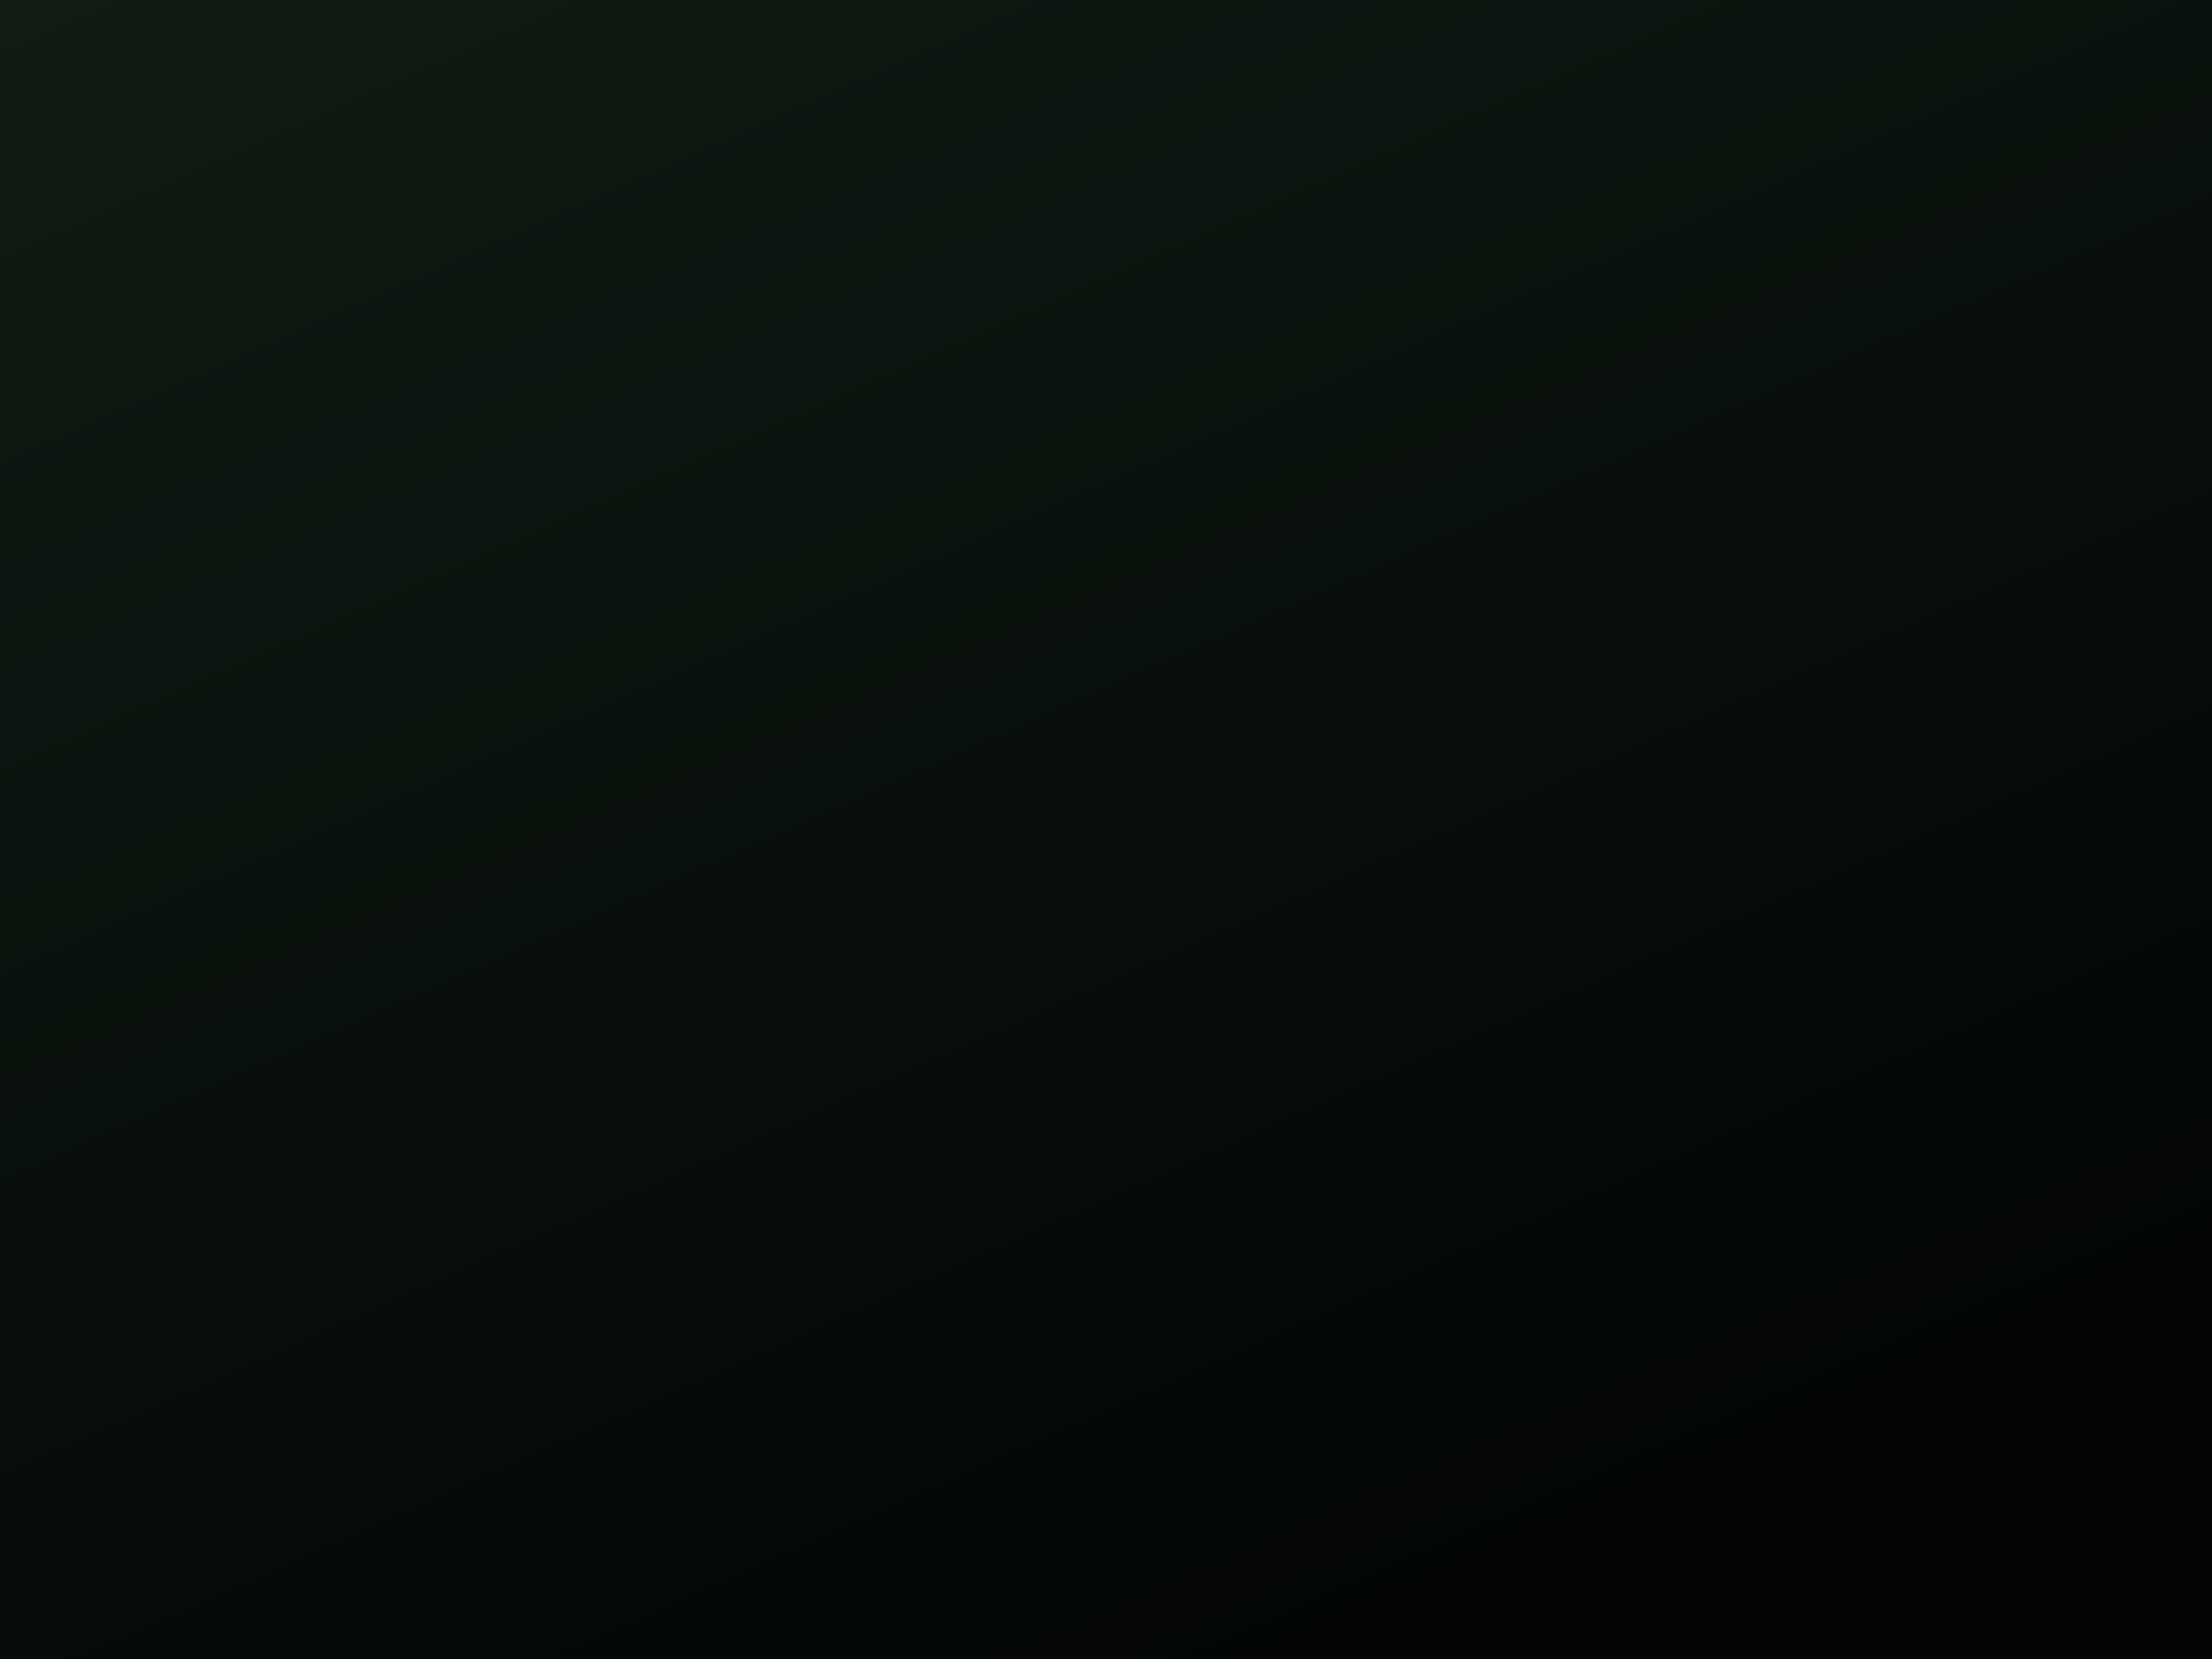
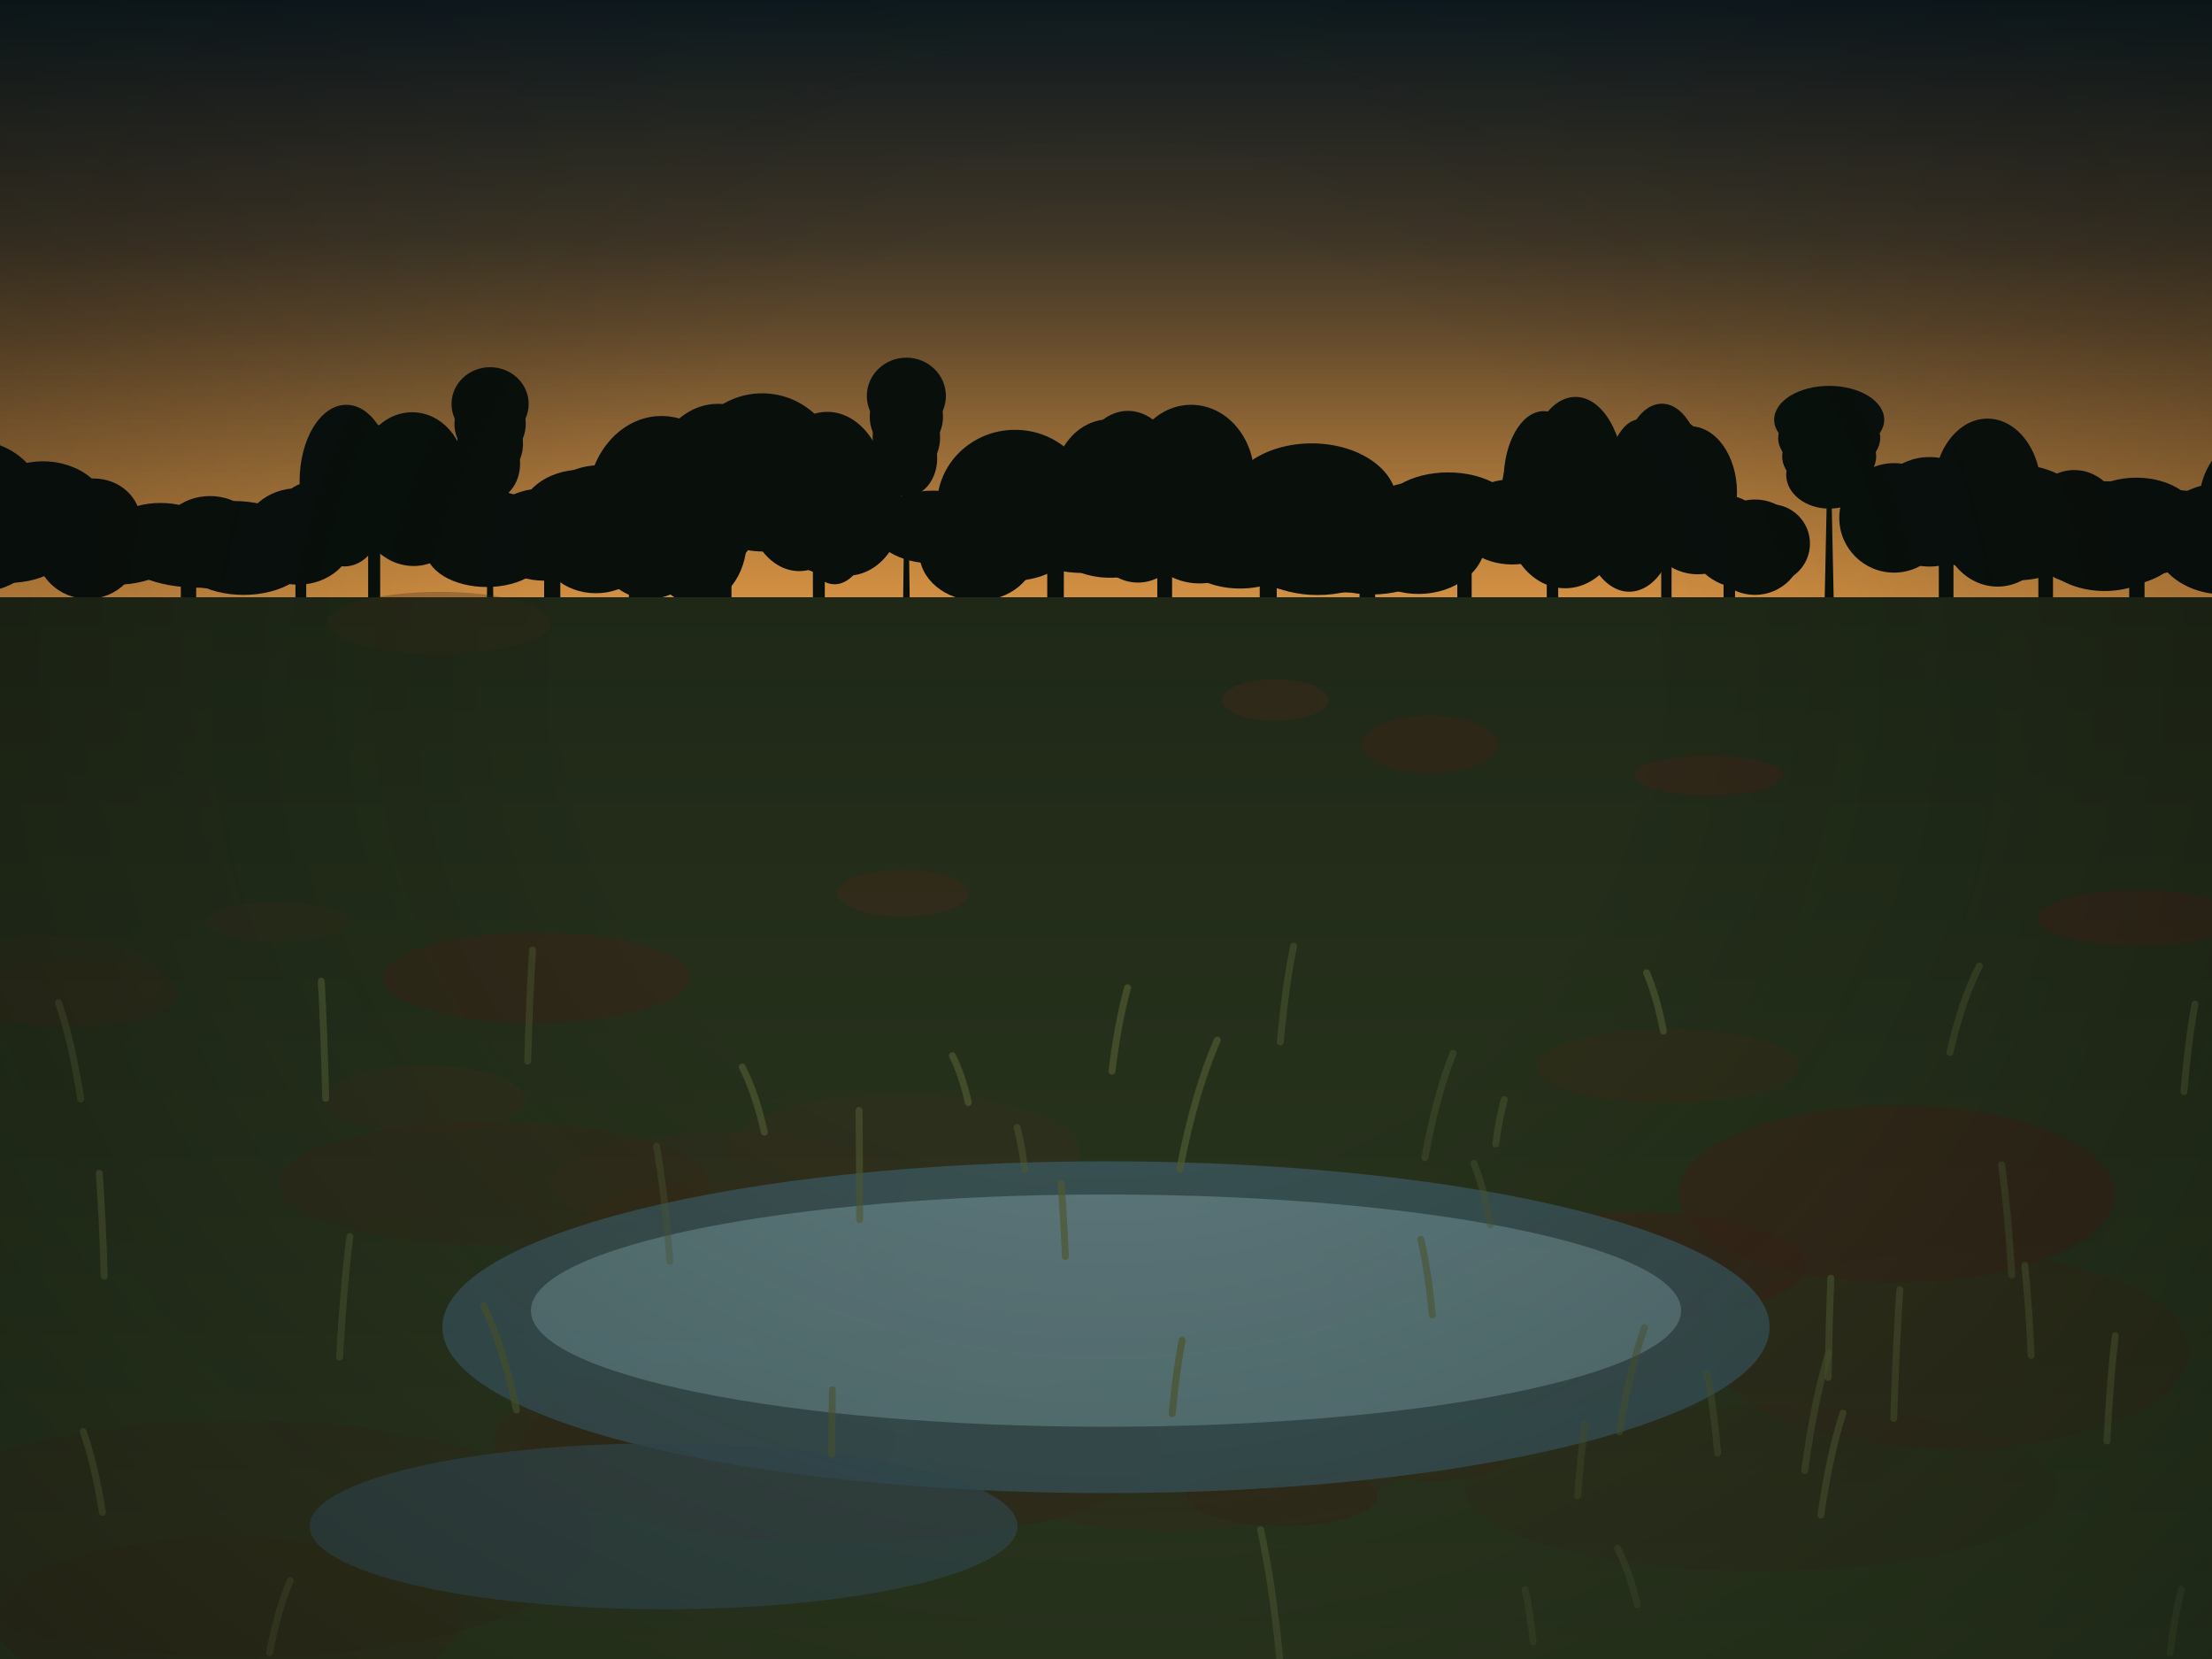
- <svg xmlns="http://www.w3.org/2000/svg" width="1600" height="1200" viewBox="0 0 1600 1200" preserveAspectRatio="xMidYMid slice">
-   <linearGradient id="g" x1="0" y1="0" x2=".6" y2="1">
-     <stop offset="0" stop-color="#101C14" />
-     <stop offset="1" stop-color="#030604" />
-   </linearGradient>
-   <rect width="1600" height="1200" fill="url(#g)" />
+ <svg xmlns="http://www.w3.org/2000/svg" width="1600" height="1200" viewBox="0 0 1600 1200" preserveAspectRatio="xMidYMid slice" role="img">
+   <defs>
+     <linearGradient id="before-03-before-l1" gradientUnits="userSpaceOnUse" x1="0" y1="0" x2="0" y2="432">
+       <stop offset="0" stop-color="#0E1A20" stop-opacity="1" />
+       <stop offset="0.4" stop-color="#3F3627" stop-opacity="1" />
+       <stop offset="0.7" stop-color="#825C30" stop-opacity="1" />
+       <stop offset="1" stop-color="#C9853A" stop-opacity="1" />
+     </linearGradient>
+     <linearGradient id="before-03-before-l2" gradientUnits="userSpaceOnUse" x1="0" y1="240" x2="0" y2="547.2">
+       <stop offset="0" stop-color="#FFC46A" stop-opacity="0" />
+       <stop offset="0.7" stop-color="#FFC46A" stop-opacity="0.2" />
+       <stop offset="1" stop-color="#FFC46A" stop-opacity="0" />
+     </linearGradient>
+     <linearGradient id="before-03-before-l3" gradientUnits="userSpaceOnUse" x1="0" y1="432" x2="0" y2="1200">
+       <stop offset="0" stop-color="#1F2817" stop-opacity="1" />
+       <stop offset="1" stop-color="#2D3A20" stop-opacity="1" />
+     </linearGradient>
+     <radialGradient id="before-03-before-r4" gradientUnits="userSpaceOnUse" cx="800" cy="504" r="1248" gradientTransform="translate(800 504) scale(1 0.9) translate(-800 -504)">
+       <stop offset="0.3" stop-color="#040705" stop-opacity="0" />
+       <stop offset="1" stop-color="#040705" stop-opacity="0.4" />
+     </radialGradient>
+   </defs>
+   <rect x="0" y="0" width="1600" height="434" fill="url(#before-03-before-l1)" />
+   <rect x="0" y="240" width="1600" height="307.2" fill="url(#before-03-before-l2)" />
+   <rect x="-320" y="432" width="2240" height="47.6" fill="#09100C" />
+   <ellipse cx="-115.4" cy="389.9" rx="48.4" ry="28.9" fill="#09100C" />
+   <ellipse cx="-155.7" cy="381.5" rx="54.7" ry="29.5" fill="#09100C" />
+   <ellipse cx="-119.2" cy="393.5" rx="41.4" ry="36.3" fill="#09100C" />
+   <ellipse cx="-155.3" cy="378.8" rx="40" ry="31.5" fill="#09100C" />
+   <ellipse cx="-171.6" cy="391.2" rx="49.5" ry="31.6" fill="#09100C" />
+   <rect x="-165.9" y="395.5" width="11.7" height="41.1" fill="#09100C" />
+   <ellipse cx="-88.1" cy="346.8" rx="33.4" ry="46.8" fill="#09100C" />
+   <ellipse cx="-134.2" cy="358.5" rx="32.5" ry="51.9" fill="#09100C" />
+   <ellipse cx="-139.1" cy="360.1" rx="33.9" ry="50.2" fill="#09100C" />
+   <ellipse cx="-98.8" cy="368.8" rx="31.6" ry="53.3" fill="#09100C" />
+   <ellipse cx="-130.3" cy="354.1" rx="33.1" ry="51" fill="#09100C" />
+   <rect x="-118.9" y="377.4" width="8.2" height="61.4" fill="#09100C" />
+   <ellipse cx="-116.7" cy="362.5" rx="59.8" ry="55" fill="#09100C" />
+   <ellipse cx="-24.6" cy="382.7" rx="61.3" ry="47.2" fill="#09100C" />
+   <ellipse cx="-40.9" cy="355.8" rx="44.5" ry="42.5" fill="#09100C" />
+   <ellipse cx="-22.9" cy="361.6" rx="53.5" ry="43.7" fill="#09100C" />
+   <ellipse cx="-41.1" cy="360.4" rx="49.5" ry="44.5" fill="#09100C" />
+   <rect x="-75.1" y="382.6" width="12.2" height="55.6" fill="#09100C" />
+   <ellipse cx="-16.5" cy="374.2" rx="35.8" ry="33.7" fill="#09100C" />
+   <ellipse cx="-16.3" cy="383.2" rx="55.3" ry="34.6" fill="#09100C" />
+   <ellipse cx="6.3" cy="391.7" rx="47" ry="29.9" fill="#09100C" />
+   <ellipse cx="21.6" cy="384.4" rx="41.4" ry="30" fill="#09100C" />
+   <ellipse cx="-11.6" cy="376.7" rx="40.1" ry="27.7" fill="#09100C" />
+   <rect x="-24.3" y="395.9" width="10.8" height="40.6" fill="#09100C" />
+   <ellipse cx="67.7" cy="376.8" rx="33.9" ry="30.7" fill="#09100C" />
+   <ellipse cx="63.5" cy="396.1" rx="37.9" ry="37.1" fill="#09100C" />
+   <ellipse cx="41.9" cy="379.1" rx="34.3" ry="33.3" fill="#09100C" />
+   <ellipse cx="84.3" cy="394.9" rx="47.8" ry="28" fill="#09100C" />
+   <ellipse cx="31.1" cy="372.8" rx="48.2" ry="39.1" fill="#09100C" />
+   <rect x="56.9" y="395.7" width="9.8" height="40.8" fill="#09100C" />
+   <ellipse cx="169" cy="387.2" rx="47.7" ry="24.8" fill="#09100C" />
+   <ellipse cx="176.2" cy="400.1" rx="49.7" ry="30.2" fill="#09100C" />
+   <ellipse cx="151.9" cy="392.2" rx="37.7" ry="33.4" fill="#09100C" />
+   <ellipse cx="144.1" cy="401.1" rx="56.3" ry="24" fill="#09100C" />
+   <ellipse cx="116.1" cy="391.2" rx="42.4" ry="27.4" fill="#09100C" />
+   <rect x="130.8" y="401.7" width="11.1" height="34.1" fill="#09100C" />
+   <ellipse cx="231.4" cy="378.9" rx="34.8" ry="31.7" fill="#09100C" />
+   <ellipse cx="215.6" cy="388" rx="40.2" ry="34.9" fill="#09100C" />
+   <ellipse cx="249.1" cy="376.7" rx="26.7" ry="33" fill="#09100C" />
+   <ellipse cx="236.3" cy="380.9" rx="26.7" ry="30.9" fill="#09100C" />
+   <ellipse cx="244.7" cy="379.7" rx="39" ry="25.8" fill="#09100C" />
+   <rect x="213.7" y="399.8" width="7.8" height="36.2" fill="#09100C" />
+   <ellipse cx="250.5" cy="348.3" rx="33.8" ry="55.5" fill="#09100C" />
+   <ellipse cx="294.2" cy="354" rx="36.9" ry="49.4" fill="#09100C" />
+   <ellipse cx="299.2" cy="358.5" rx="42.9" ry="50.9" fill="#09100C" />
+   <ellipse cx="278.2" cy="348.7" rx="37" ry="41.5" fill="#09100C" />
+   <ellipse cx="298.1" cy="341" rx="38.1" ry="42.8" fill="#09100C" />
+   <rect x="266.3" y="378.6" width="8.7" height="60.1" fill="#09100C" />
+   <path d="M 351.7 468 L 354.5 265.5 L 357.3 468 Z" fill="#09100C" />
+   <ellipse cx="354.5" cy="292.2" rx="27.9" ry="26.6" fill="#09100C" />
+   <ellipse cx="354.5" cy="306.6" rx="25.8" ry="26.6" fill="#09100C" />
+   <ellipse cx="354.5" cy="321" rx="23.8" ry="26.6" fill="#09100C" />
+   <ellipse cx="354.5" cy="335.4" rx="21.7" ry="26.6" fill="#09100C" />
+   <ellipse cx="431" cy="393.4" rx="41.1" ry="35.7" fill="#09100C" />
+   <ellipse cx="393.7" cy="386.6" rx="44.6" ry="33.4" fill="#09100C" />
+   <ellipse cx="352.1" cy="397.8" rx="44.1" ry="26.8" fill="#09100C" />
+   <ellipse cx="418.1" cy="383.4" rx="46.4" ry="25.3" fill="#09100C" />
+   <ellipse cx="355.1" cy="388.8" rx="42.9" ry="33.8" fill="#09100C" />
+   <rect x="393.6" y="399.2" width="11.7" height="36.9" fill="#09100C" />
+   <ellipse cx="420.7" cy="374.6" rx="45.1" ry="34.9" fill="#09100C" />
+   <ellipse cx="504" cy="390.5" rx="36.2" ry="46.4" fill="#09100C" />
+   <ellipse cx="433.9" cy="375.9" rx="45.9" ry="39.4" fill="#09100C" />
+   <ellipse cx="469.7" cy="389" rx="40.6" ry="44.2" fill="#09100C" />
+   <ellipse cx="480.2" cy="376.3" rx="49.6" ry="38.8" fill="#09100C" />
+   <rect x="454.9" y="391.1" width="10.7" height="46" fill="#09100C" />
+   <ellipse cx="551.3" cy="341.7" rx="56.4" ry="57.2" fill="#09100C" />
+   <ellipse cx="493.2" cy="370.4" rx="57.1" ry="50.5" fill="#09100C" />
+   <ellipse cx="501.8" cy="373.6" rx="41.4" ry="56.7" fill="#09100C" />
+   <ellipse cx="478.5" cy="363.8" rx="53.7" ry="62.9" fill="#09100C" />
+   <ellipse cx="519.4" cy="347.4" rx="47.6" ry="55.3" fill="#09100C" />
+   <rect x="517.9" y="376.9" width="11.2" height="62" fill="#09100C" />
+   <ellipse cx="578.1" cy="361.9" rx="38.2" ry="51.2" fill="#09100C" />
+   <ellipse cx="612.9" cy="368.5" rx="39.7" ry="47.9" fill="#09100C" />
+   <ellipse cx="585" cy="350.3" rx="39.4" ry="47.9" fill="#09100C" />
+   <ellipse cx="598.4" cy="356.6" rx="43.1" ry="58.7" fill="#09100C" />
+   <ellipse cx="603.7" cy="363" rx="29.7" ry="59.6" fill="#09100C" />
+   <rect x="588" y="377.5" width="8.6" height="61.4" fill="#09100C" />
+   <path d="M 652.8 468 L 655.6 258.7 L 658.5 468 Z" fill="#09100C" />
+   <ellipse cx="655.6" cy="286.4" rx="28.6" ry="27.7" fill="#09100C" />
+   <ellipse cx="655.6" cy="301.5" rx="26.5" ry="27.7" fill="#09100C" />
+   <ellipse cx="655.6" cy="316.5" rx="24.4" ry="27.7" fill="#09100C" />
+   <ellipse cx="655.6" cy="331.5" rx="22.3" ry="27.7" fill="#09100C" />
+   <ellipse cx="732.6" cy="390.4" rx="32.4" ry="30.3" fill="#09100C" />
+   <ellipse cx="710.4" cy="388.8" rx="37.5" ry="34.7" fill="#09100C" />
+   <ellipse cx="674.8" cy="381.2" rx="43.4" ry="26.3" fill="#09100C" />
+   <ellipse cx="714.6" cy="383.2" rx="45.9" ry="28.1" fill="#09100C" />
+   <ellipse cx="707.1" cy="399.4" rx="42.2" ry="35.2" fill="#09100C" />
+   <rect x="697.2" y="399.5" width="9.7" height="36.6" fill="#09100C" />
+   <ellipse cx="802.9" cy="378.3" rx="50.5" ry="39.6" fill="#09100C" />
+   <ellipse cx="733.1" cy="369.6" rx="53.7" ry="45.1" fill="#09100C" />
+   <ellipse cx="802.4" cy="350" rx="40.3" ry="46.7" fill="#09100C" />
+   <ellipse cx="734.2" cy="365.4" rx="56.4" ry="54.5" fill="#09100C" />
+   <ellipse cx="782.1" cy="369.4" rx="57.9" ry="45" fill="#09100C" />
+   <rect x="757.5" y="380.9" width="12" height="57.5" fill="#09100C" />
+   <ellipse cx="823.1" cy="364" rx="42.1" ry="57.4" fill="#09100C" />
+   <ellipse cx="815.9" cy="348.5" rx="37.5" ry="51.3" fill="#09100C" />
+   <ellipse cx="870.9" cy="355.1" rx="36.4" ry="39.5" fill="#09100C" />
+   <ellipse cx="825.7" cy="357" rx="49.8" ry="52.3" fill="#09100C" />
+   <ellipse cx="861.6" cy="344.7" rx="45.6" ry="51.9" fill="#09100C" />
+   <rect x="837.1" y="381.1" width="10.7" height="57.2" fill="#09100C" />
+   <ellipse cx="897" cy="386.1" rx="52.9" ry="39.6" fill="#09100C" />
+   <ellipse cx="867.6" cy="374.8" rx="46.6" ry="47.2" fill="#09100C" />
+   <ellipse cx="953.5" cy="377.3" rx="52.1" ry="35.4" fill="#09100C" />
+   <ellipse cx="869.2" cy="364.2" rx="40.7" ry="34.7" fill="#09100C" />
+   <ellipse cx="948.8" cy="363.1" rx="61.5" ry="42.4" fill="#09100C" />
+   <rect x="911.2" y="390.4" width="12.3" height="46.8" fill="#09100C" />
+   <ellipse cx="953.1" cy="398.3" rx="54.2" ry="32.1" fill="#09100C" />
+   <ellipse cx="987.6" cy="391.5" rx="42.6" ry="34.3" fill="#09100C" />
+   <ellipse cx="992.4" cy="397.4" rx="53.2" ry="32.6" fill="#09100C" />
+   <ellipse cx="945.6" cy="398.9" rx="52.4" ry="29.3" fill="#09100C" />
+   <ellipse cx="974.8" cy="395" rx="40.7" ry="33.6" fill="#09100C" />
+   <rect x="983.4" y="401.7" width="11.3" height="34" fill="#09100C" />
+   <ellipse cx="1029.4" cy="383.4" rx="51.6" ry="35.3" fill="#09100C" />
+   <ellipse cx="1047.5" cy="371" rx="49" ry="29.3" fill="#09100C" />
+   <ellipse cx="1026" cy="391.7" rx="48.5" ry="37.9" fill="#09100C" />
+   <ellipse cx="1093.8" cy="377.5" rx="40.7" ry="30.8" fill="#09100C" />
+   <ellipse cx="1019.8" cy="392.5" rx="47.4" ry="33.8" fill="#09100C" />
+   <rect x="1054.1" y="394.3" width="10.4" height="42.5" fill="#09100C" />
+   <ellipse cx="1116.6" cy="347.6" rx="29" ry="50.2" fill="#09100C" />
+   <ellipse cx="1124" cy="361" rx="38.4" ry="56.2" fill="#09100C" />
+   <ellipse cx="1137.2" cy="370.8" rx="42" ry="45.8" fill="#09100C" />
+   <ellipse cx="1132.1" cy="374.9" rx="42.3" ry="50.6" fill="#09100C" />
+   <ellipse cx="1139.6" cy="348" rx="35.5" ry="60.9" fill="#09100C" />
+   <rect x="1118.8" y="378.3" width="8.3" height="60.4" fill="#09100C" />
+   <ellipse cx="1178.5" cy="371.4" rx="35.1" ry="56.6" fill="#09100C" />
+   <ellipse cx="1222.4" cy="356.1" rx="34" ry="47.8" fill="#09100C" />
+   <ellipse cx="1186.5" cy="354.3" rx="25.3" ry="51.1" fill="#09100C" />
+   <ellipse cx="1206.1" cy="347.3" rx="34.9" ry="46.1" fill="#09100C" />
+   <ellipse cx="1202.1" cy="347.8" rx="30.4" ry="55.8" fill="#09100C" />
+   <rect x="1201.6" y="374.9" width="7.5" height="64.3" fill="#09100C" />
+   <ellipse cx="1249.1" cy="388.1" rx="27.9" ry="29.6" fill="#09100C" />
+   <ellipse cx="1280.7" cy="393.2" rx="28.5" ry="28.5" fill="#09100C" />
+   <ellipse cx="1269.4" cy="395.8" rx="34.7" ry="34.5" fill="#09100C" />
+   <ellipse cx="1228" cy="382.4" rx="35.6" ry="33" fill="#09100C" />
+   <ellipse cx="1264" cy="394.8" rx="40.3" ry="31.2" fill="#09100C" />
+   <rect x="1246.7" y="399.8" width="8.3" height="36.2" fill="#09100C" />
+   <path d="M 1319.1 468 L 1323.1 279.2 L 1327.1 468 Z" fill="#09100C" />
+   <ellipse cx="1323.1" cy="303.6" rx="39.8" ry="24.5" fill="#09100C" />
+   <ellipse cx="1323.1" cy="316.9" rx="36.9" ry="24.5" fill="#09100C" />
+   <ellipse cx="1323.1" cy="330.1" rx="34" ry="24.5" fill="#09100C" />
+   <ellipse cx="1323.1" cy="343.4" rx="31.1" ry="24.5" fill="#09100C" />
+   <ellipse cx="1370" cy="374.6" rx="39.6" ry="39.6" fill="#09100C" />
+   <ellipse cx="1440.4" cy="368.2" rx="43.6" ry="37.5" fill="#09100C" />
+   <ellipse cx="1415.5" cy="375.3" rx="39.2" ry="32.9" fill="#09100C" />
+   <ellipse cx="1433.3" cy="382.4" rx="41.9" ry="29.8" fill="#09100C" />
+   <ellipse cx="1395.7" cy="370.2" rx="41.9" ry="39.6" fill="#09100C" />
+   <rect x="1402.4" y="393.5" width="10.6" height="43.3" fill="#09100C" />
+   <ellipse cx="1437.6" cy="354.2" rx="38.8" ry="51.4" fill="#09100C" />
+   <ellipse cx="1459.7" cy="378" rx="53.2" ry="41.7" fill="#09100C" />
+   <ellipse cx="1444.9" cy="377.5" rx="41.4" ry="46.8" fill="#09100C" />
+   <ellipse cx="1500.4" cy="380.6" rx="35.7" ry="40.6" fill="#09100C" />
+   <ellipse cx="1451" cy="381.1" rx="50.4" ry="36.7" fill="#09100C" />
+   <rect x="1474.4" y="384.1" width="10.6" height="53.9" fill="#09100C" />
+   <ellipse cx="1545.3" cy="376.9" rx="45.8" ry="31.4" fill="#09100C" />
+   <ellipse cx="1551.5" cy="383.9" rx="46.2" ry="32.2" fill="#09100C" />
+   <ellipse cx="1526.6" cy="395.6" rx="51.1" ry="29.1" fill="#09100C" />
+   <ellipse cx="1522.3" cy="387.8" rx="52.9" ry="39.7" fill="#09100C" />
+   <ellipse cx="1570" cy="384.2" rx="54.3" ry="29.9" fill="#09100C" />
+   <rect x="1540.1" y="395.7" width="11.1" height="40.9" fill="#09100C" />
+   <ellipse cx="1668.2" cy="367.4" rx="35.3" ry="40.5" fill="#09100C" />
+   <ellipse cx="1657.2" cy="379.3" rx="37.4" ry="42.6" fill="#09100C" />
+   <ellipse cx="1643.3" cy="374.8" rx="38.6" ry="35.4" fill="#09100C" />
+   <ellipse cx="1649.3" cy="391.3" rx="34.1" ry="42.3" fill="#09100C" />
+   <ellipse cx="1608.3" cy="389.6" rx="50.8" ry="40.3" fill="#09100C" />
+   <rect x="1626.3" y="393.2" width="10" height="43.7" fill="#09100C" />
+   <ellipse cx="1658.6" cy="352.7" rx="41.3" ry="51.8" fill="#09100C" />
+   <ellipse cx="1686.7" cy="368.1" rx="49.1" ry="54.8" fill="#09100C" />
+   <ellipse cx="1638" cy="370" rx="43.1" ry="47.3" fill="#09100C" />
+   <ellipse cx="1662.1" cy="358.8" rx="39.1" ry="37.5" fill="#09100C" />
+   <ellipse cx="1642.5" cy="363.2" rx="51.7" ry="52.6" fill="#09100C" />
+   <rect x="1671.6" y="383.9" width="11.4" height="54.1" fill="#09100C" />
+   <path d="M 1730.2 468 L 1734.1 281.3 L 1738.1 468 Z" fill="#09100C" />
+   <ellipse cx="1734.1" cy="305.4" rx="39.4" ry="24.1" fill="#09100C" />
+   <ellipse cx="1734.1" cy="318.5" rx="36.5" ry="24.1" fill="#09100C" />
+   <ellipse cx="1734.1" cy="331.6" rx="33.6" ry="24.1" fill="#09100C" />
+   <ellipse cx="1734.1" cy="344.6" rx="30.7" ry="24.1" fill="#09100C" />
+   <rect x="0" y="432" width="1600" height="768" fill="url(#before-03-before-l3)" />
+   <ellipse cx="772.6" cy="938.8" rx="197" ry="73.9" fill="#3A2317" opacity="0.5" />
+   <ellipse cx="387.9" cy="707.1" rx="111.3" ry="32.7" fill="#3A2317" opacity="0.5" />
+   <ellipse cx="1371.9" cy="863.6" rx="157.8" ry="64" fill="#3A2417" opacity="0.6" />
+   <ellipse cx="526.3" cy="855.6" rx="128.5" ry="36.3" fill="#352C1B" opacity="0.4" />
+   <ellipse cx="653.3" cy="646" rx="47.7" ry="16.8" fill="#362B1A" opacity="0.7" />
+   <ellipse cx="307.5" cy="795.3" rx="72.4" ry="24.7" fill="#342E1B" opacity="0.5" />
+   <ellipse cx="829.3" cy="912.9" rx="183.1" ry="50.3" fill="#392518" opacity="0.7" />
+   <ellipse cx="1411.5" cy="977.1" rx="172.2" ry="70.9" fill="#352B1A" opacity="0.5" />
+   <ellipse cx="165.3" cy="1172.6" rx="168.5" ry="60.8" fill="#362A1A" opacity="0.4" />
+   <ellipse cx="1206.4" cy="771" rx="94.5" ry="26.9" fill="#352B1A" opacity="0.5" />
+   <ellipse cx="681.4" cy="953.5" rx="141.6" ry="58" fill="#392518" opacity="0.4" />
+   <ellipse cx="1236.1" cy="560.9" rx="53.8" ry="14.3" fill="#392417" opacity="0.6" />
+   <ellipse cx="1033.7" cy="1050.8" rx="59.4" ry="21" fill="#342E1B" opacity="0.6" />
+   <ellipse cx="763.6" cy="997.6" rx="131.2" ry="40.4" fill="#392417" opacity="0.3" />
+   <ellipse cx="52" cy="718.7" rx="76.4" ry="24.4" fill="#382718" opacity="0.3" />
+   <ellipse cx="502.3" cy="1043.2" rx="144.9" ry="57.5" fill="#342D1B" opacity="0.6" />
+   <ellipse cx="1546.7" cy="664" rx="73" ry="20.2" fill="#382718" opacity="0.7" />
+   <ellipse cx="653.2" cy="833.3" rx="127.9" ry="42.3" fill="#342E1B" opacity="0.4" />
+   <ellipse cx="927.2" cy="1082.2" rx="69" ry="21.8" fill="#392518" opacity="0.5" />
+   <ellipse cx="608.3" cy="1047.3" rx="231.2" ry="68.8" fill="#352C1B" opacity="0.6" />
+   <ellipse cx="1274.1" cy="1076.5" rx="214.6" ry="60" fill="#352D1B" opacity="0.3" />
+   <ellipse cx="357" cy="856" rx="155.7" ry="44.8" fill="#372819" opacity="0.4" />
+   <ellipse cx="618" cy="945.6" rx="50.9" ry="18.5" fill="#352B1A" opacity="0.6" />
+   <ellipse cx="1180.8" cy="915.6" rx="124.8" ry="39.1" fill="#3A2417" opacity="0.6" />
+   <ellipse cx="200.6" cy="666.7" rx="51.7" ry="14.2" fill="#352C1A" opacity="0.3" />
+   <ellipse cx="525.3" cy="886.4" rx="104.9" ry="33" fill="#382719" opacity="0.3" />
+   <ellipse cx="33" cy="708.8" rx="84.1" ry="31.8" fill="#342D1B" opacity="0.3" />
+   <ellipse cx="922.5" cy="506.4" rx="38.5" ry="15.1" fill="#372819" opacity="0.6" />
+   <ellipse cx="317.9" cy="450.5" rx="80.8" ry="22.4" fill="#372919" opacity="0.3" />
+   <ellipse cx="1089.3" cy="961.1" rx="149" ry="58.8" fill="#392518" opacity="0.6" />
+   <ellipse cx="172.7" cy="1113.3" rx="256.2" ry="85.7" fill="#352D1B" opacity="0.4" />
+   <ellipse cx="491.3" cy="925.6" rx="132.6" ry="44.8" fill="#362A1A" opacity="0.7" />
+   <ellipse cx="848" cy="1033.6" rx="187.7" ry="73.6" fill="#352C1B" opacity="0.4" />
+   <ellipse cx="1034.3" cy="538.5" rx="49.6" ry="20.7" fill="#3A2317" opacity="0.5" />
+   <ellipse cx="800" cy="960" rx="480" ry="120" fill="#3B565D" opacity="0.8" />
+   <ellipse cx="800" cy="948" rx="416" ry="84" fill="#8AAEB3" opacity="0.4" />
+   <ellipse cx="480" cy="1104" rx="256" ry="60" fill="#354D53" opacity="0.7" />
+   <path d="M 1184.3 1160.8 Q 1178.6 1136.3 1170 1119.9" fill="none" stroke="#4E5832" stroke-width="5" stroke-linecap="round" stroke-linejoin="round" opacity="0.4" />
+   <path d="M 621.8 882.2 Q 621.7 834.8 621.4 803.2" fill="none" stroke="#4E5832" stroke-width="5" stroke-linecap="round" stroke-linejoin="round" opacity="0.6" />
+   <path d="M 1078.1 885.9 Q 1073.3 859.3 1066.1 841.5" fill="none" stroke="#4E5832" stroke-width="5" stroke-linecap="round" stroke-linejoin="round" opacity="0.4" />
+   <path d="M 1410.4 761.3 Q 1419 723.7 1431.7 698.7" fill="none" stroke="#4E5832" stroke-width="5" stroke-linecap="round" stroke-linejoin="round" opacity="0.5" />
+   <path d="M 853.4 845.6 Q 864.2 789.6 880.5 752.4" fill="none" stroke="#4E5832" stroke-width="5" stroke-linecap="round" stroke-linejoin="round" opacity="0.7" />
+   <path d="M 741.2 846 Q 739 827.8 735.7 815.6" fill="none" stroke="#4E5832" stroke-width="5" stroke-linecap="round" stroke-linejoin="round" opacity="0.5" />
+   <path d="M 58.4 795 Q 52 753.3 42.4 725.4" fill="none" stroke="#4E5832" stroke-width="5" stroke-linecap="round" stroke-linejoin="round" opacity="0.5" />
+   <path d="M 1030.7 837.4 Q 1038.9 792 1051.1 761.8" fill="none" stroke="#4E5832" stroke-width="5" stroke-linecap="round" stroke-linejoin="round" opacity="0.4" />
+   <path d="M 74.1 1094 Q 68.5 1058.9 60.2 1035.5" fill="none" stroke="#4E5832" stroke-width="5" stroke-linecap="round" stroke-linejoin="round" opacity="0.7" />
+   <path d="M 1524 1042.3 Q 1526.4 996.6 1530 966.1" fill="none" stroke="#4E5832" stroke-width="5" stroke-linecap="round" stroke-linejoin="round" opacity="0.7" />
+   <path d="M 195 1195.5 Q 201 1164.2 209.9 1143.4" fill="none" stroke="#4E5832" stroke-width="5" stroke-linecap="round" stroke-linejoin="round" opacity="0.5" />
+   <path d="M 1203.2 745.8 Q 1198.3 720.5 1191 703.6" fill="none" stroke="#4E5832" stroke-width="5" stroke-linecap="round" stroke-linejoin="round" opacity="0.7" />
+   <path d="M 1171.4 1035.6 Q 1178.7 990.5 1189.5 960.4" fill="none" stroke="#4E5832" stroke-width="5" stroke-linecap="round" stroke-linejoin="round" opacity="0.5" />
+   <path d="M 804.3 774.9 Q 808.8 738.6 815.6 714.5" fill="none" stroke="#4E5832" stroke-width="5" stroke-linecap="round" stroke-linejoin="round" opacity="0.7" />
+   <path d="M 381.7 767.6 Q 383.1 719.4 385.2 687.2" fill="none" stroke="#4E5832" stroke-width="5" stroke-linecap="round" stroke-linejoin="round" opacity="0.5" />
+   <path d="M 1579.7 789.7 Q 1582.9 751.7 1587.7 726.3" fill="none" stroke="#4E5832" stroke-width="5" stroke-linecap="round" stroke-linejoin="round" opacity="0.6" />
+   <path d="M 1081.9 827.5 Q 1084.4 808.2 1088.1 795.4" fill="none" stroke="#4E5832" stroke-width="5" stroke-linecap="round" stroke-linejoin="round" opacity="0.5" />
+   <path d="M 1569.7 1195.5 Q 1573 1168 1577.9 1149.7" fill="none" stroke="#4E5832" stroke-width="5" stroke-linecap="round" stroke-linejoin="round" opacity="0.4" />
+   <path d="M 1455.2 922.2 Q 1452.2 874.4 1447.8 842.5" fill="none" stroke="#4E5832" stroke-width="5" stroke-linecap="round" stroke-linejoin="round" opacity="0.5" />
+   <path d="M 770.6 908.8 Q 769.3 877 767.5 855.8" fill="none" stroke="#4E5832" stroke-width="5" stroke-linecap="round" stroke-linejoin="round" opacity="0.7" />
+   <path d="M 1242.4 1051 Q 1239.4 1016.6 1234.8 993.7" fill="none" stroke="#4E5832" stroke-width="5" stroke-linecap="round" stroke-linejoin="round" opacity="0.5" />
+   <path d="M 601.5 1051.6 Q 601.8 1023.8 602.1 1005.3" fill="none" stroke="#4E5832" stroke-width="5" stroke-linecap="round" stroke-linejoin="round" opacity="0.6" />
+   <path d="M 1317.1 1095.9 Q 1323.5 1051.6 1333.1 1022.1" fill="none" stroke="#4E5832" stroke-width="5" stroke-linecap="round" stroke-linejoin="round" opacity="0.7" />
+   <path d="M 75.4 923.1 Q 74 878.5 71.8 848.7" fill="none" stroke="#4E5832" stroke-width="5" stroke-linecap="round" stroke-linejoin="round" opacity="0.7" />
+   <path d="M 235.6 794.5 Q 234.3 743.6 232.4 709.7" fill="none" stroke="#4E5832" stroke-width="5" stroke-linecap="round" stroke-linejoin="round" opacity="0.7" />
+   <path d="M 1036.1 951.1 Q 1032.8 918.3 1027.7 896.4" fill="none" stroke="#4E5832" stroke-width="5" stroke-linecap="round" stroke-linejoin="round" opacity="0.6" />
+   <path d="M 552.9 818.9 Q 546.5 790.7 536.9 771.8" fill="none" stroke="#4E5832" stroke-width="5" stroke-linecap="round" stroke-linejoin="round" opacity="0.7" />
+   <path d="M 1109 1187.7 Q 1106.7 1165 1103.1 1149.8" fill="none" stroke="#4E5832" stroke-width="5" stroke-linecap="round" stroke-linejoin="round" opacity="0.4" />
+   <path d="M 1322.4 996.4 Q 1323.1 953.3 1324.3 924.5" fill="none" stroke="#4E5832" stroke-width="5" stroke-linecap="round" stroke-linejoin="round" opacity="0.7" />
+   <path d="M 1141.2 1081.8 Q 1143.4 1050.9 1146.6 1030.3" fill="none" stroke="#4E5832" stroke-width="5" stroke-linecap="round" stroke-linejoin="round" opacity="0.4" />
+   <path d="M 847.9 1022.5 Q 850.8 990.8 855.1 969.6" fill="none" stroke="#4E5832" stroke-width="5" stroke-linecap="round" stroke-linejoin="round" opacity="0.7" />
+   <path d="M 484.6 912.4 Q 480.7 862.4 474.9 829" fill="none" stroke="#4E5832" stroke-width="5" stroke-linecap="round" stroke-linejoin="round" opacity="0.4" />
+   <path d="M 925.6 1199 Q 920.1 1143.5 911.8 1106.5" fill="none" stroke="#4E5832" stroke-width="5" stroke-linecap="round" stroke-linejoin="round" opacity="0.7" />
+   <path d="M 373.6 1019.9 Q 364.1 974.7 349.9 944.5" fill="none" stroke="#4E5832" stroke-width="5" stroke-linecap="round" stroke-linejoin="round" opacity="0.7" />
+   <path d="M 1469.2 980.4 Q 1467.3 941.4 1464.6 915.3" fill="none" stroke="#4E5832" stroke-width="5" stroke-linecap="round" stroke-linejoin="round" opacity="0.6" />
+   <path d="M 245.6 981.6 Q 248.6 929.3 253.1 894.4" fill="none" stroke="#4E5832" stroke-width="5" stroke-linecap="round" stroke-linejoin="round" opacity="0.6" />
+   <path d="M 700.4 797.5 Q 695.8 777.2 688.9 763.6" fill="none" stroke="#4E5832" stroke-width="5" stroke-linecap="round" stroke-linejoin="round" opacity="0.7" />
+   <path d="M 1369.8 1026 Q 1371.6 970.1 1374.2 932.8" fill="none" stroke="#4E5832" stroke-width="5" stroke-linecap="round" stroke-linejoin="round" opacity="0.6" />
+   <path d="M 926.1 753.6 Q 929.9 712.1 935.7 684.4" fill="none" stroke="#4E5832" stroke-width="5" stroke-linecap="round" stroke-linejoin="round" opacity="0.5" />
+   <path d="M 1305.4 1063.6 Q 1312.3 1012.6 1322.7 978.7" fill="none" stroke="#4E5832" stroke-width="5" stroke-linecap="round" stroke-linejoin="round" opacity="0.6" />
+   <rect x="0" y="0" width="1600" height="1200" fill="url(#before-03-before-r4)" />
</svg>
